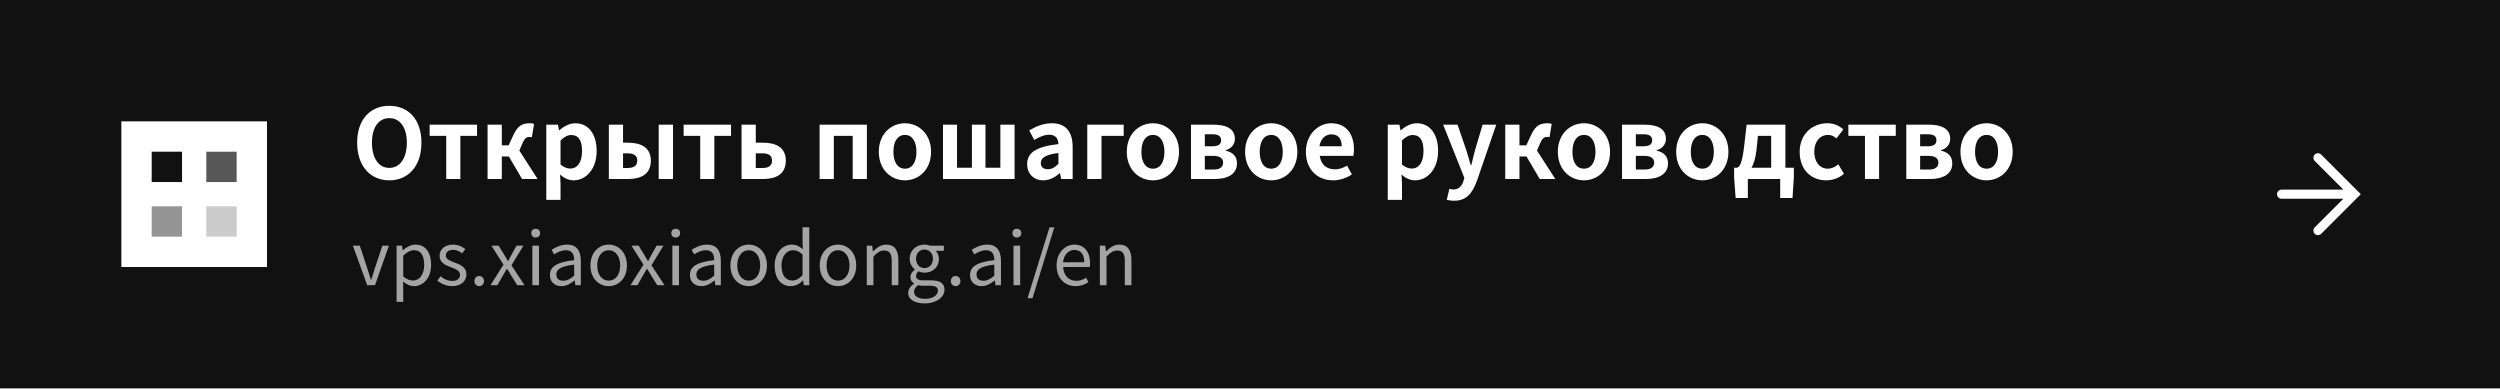
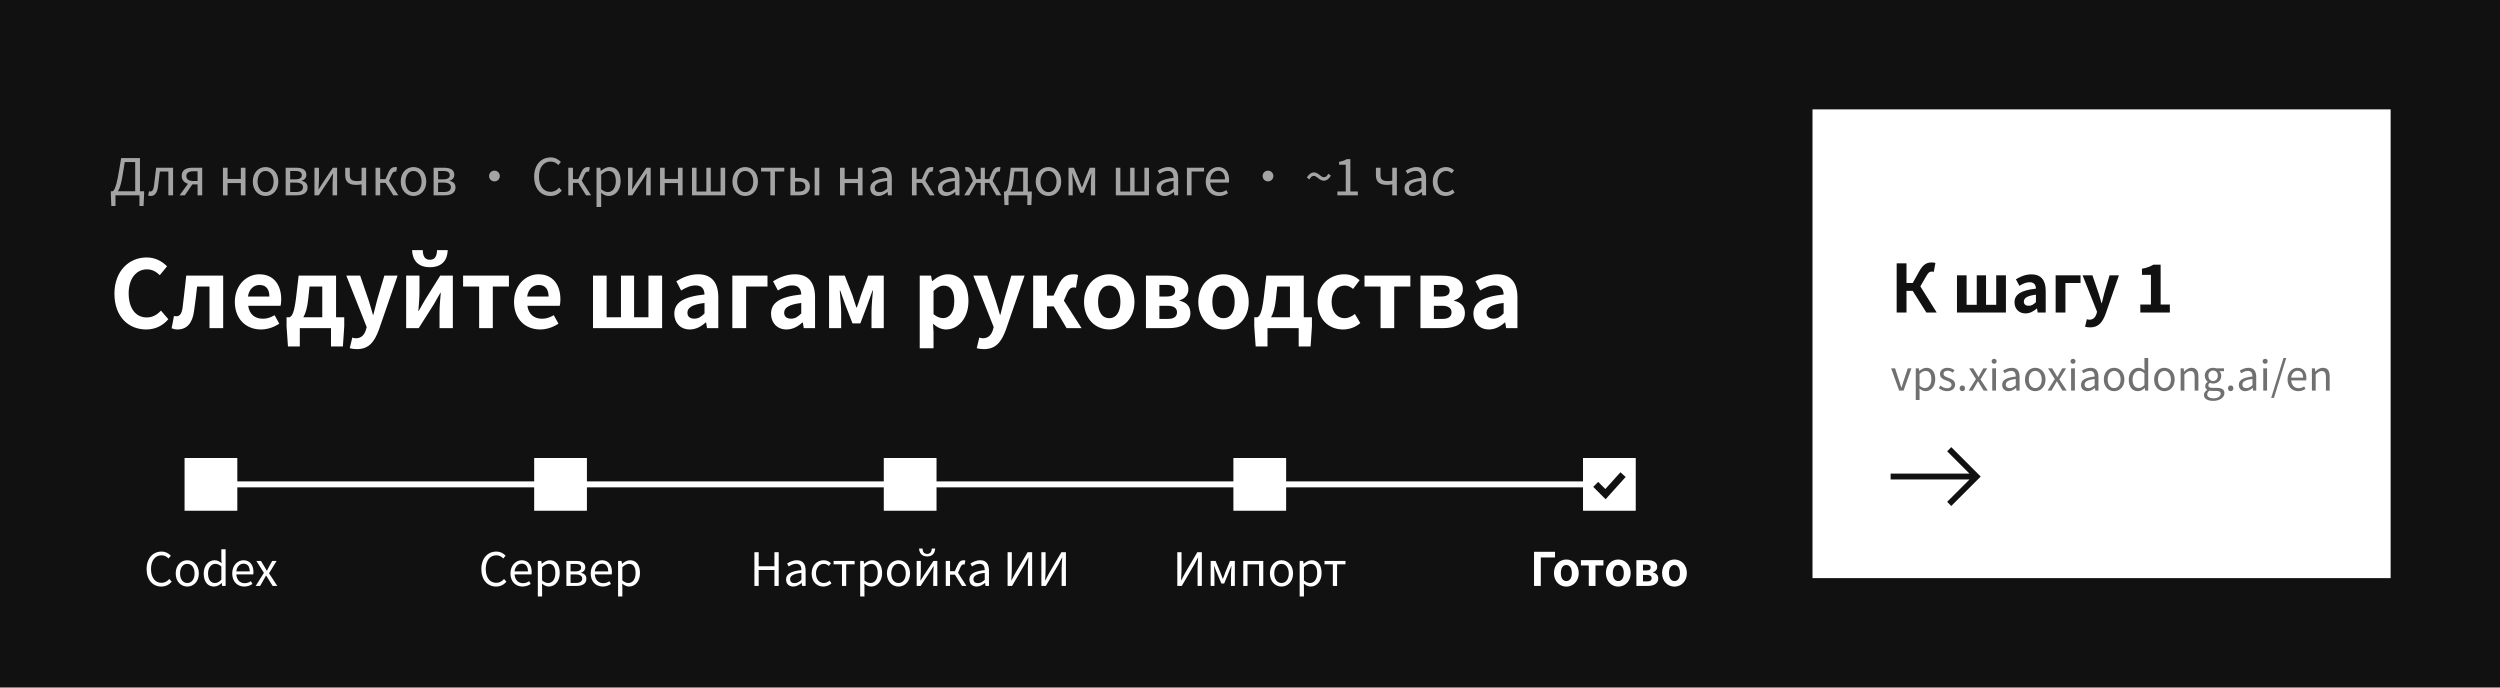
- <svg xmlns="http://www.w3.org/2000/svg" width="412" height="64" viewBox="0 0 412 64" role="img" aria-label="Открыть пошаговое руководство">
-   <rect width="412" height="64" fill="#111111" />
-   <rect x="20" y="20" width="24" height="24" fill="#ffffff" />
-   <rect x="25" y="25" width="5" height="5" fill="#111111" opacity="1" />
-   <rect x="34" y="25" width="5" height="5" fill="#111111" opacity="0.7" />
-   <rect x="25" y="34" width="5" height="5" fill="#111111" opacity="0.45" />
-   <rect x="34" y="34" width="5" height="5" fill="#111111" opacity="0.22" />
-   <text x="58" y="29.5" fill="#ffffff" font-family="-apple-system,BlinkMacSystemFont,'Segoe UI','PingFang SC','Hiragino Sans','Apple SD Gothic Neo','Malgun Gothic','Microsoft YaHei','Noto Sans CJK SC','Noto Sans Arabic','Noto Sans',Helvetica,Arial,sans-serif" font-size="16" font-weight="600" text-anchor="start">Открыть пошаговое руководство</text>
-   <text x="58" y="47" fill="#ffffff" fill-opacity=".62" font-family="-apple-system,BlinkMacSystemFont,'Segoe UI','PingFang SC','Hiragino Sans','Apple SD Gothic Neo','Malgun Gothic','Microsoft YaHei','Noto Sans CJK SC','Noto Sans Arabic','Noto Sans',Helvetica,Arial,sans-serif" font-size="12" font-weight="400" text-anchor="start" direction="ltr" unicode-bidi="embed">vps.xiaoxiaodong.ai/en</text>
-   <path d="M376 32.0h12M382 26.0l6 6-6 6" fill="none" stroke="#ffffff" stroke-width="1.5" stroke-linecap="round" stroke-linejoin="miter" />
+ <svg xmlns="http://www.w3.org/2000/svg" width="640" height="176" viewBox="0 0 640 176" role="img" aria-label="Следуйте шагам руководства">
+   <style>
+ .track{stroke-dasharray:358;animation:fill 7s linear infinite}
+ @keyframes fill{0%{stroke-dashoffset:358;opacity:1}62%{stroke-dashoffset:0}92%{stroke-dashoffset:0;opacity:1}100%{stroke-dashoffset:0;opacity:0}}
+ .arrow{animation:nudge 1.4s ease-in-out infinite}
+ @keyframes nudge{0%,100%{transform:translateX(0)}50%{transform:translateX(5px)}}
+ .shine{animation:shine 7s ease-in-out infinite}
+ @keyframes shine{0%,62%{transform:translateX(-80px)}76%,100%{transform:translateX(228px)}}
+ .ok{animation:ok 7s ease infinite}
+ @keyframes ok{0%,62%{opacity:0}66%,92%{opacity:1}100%{opacity:0}}
+ .n0{animation:n0 7s steps(1,end) infinite}
+ @keyframes n0{0%{fill-opacity:0}0%{fill-opacity:1}92%{fill-opacity:1}100%{fill-opacity:0}}
+ .l0{animation:l0 7s ease infinite}
+ @keyframes l0{0%{opacity:.4}0%{opacity:.4}3%{opacity:1}92%{opacity:1}100%{opacity:.4}}
+ .n1{animation:n1 7s steps(1,end) infinite}
+ @keyframes n1{0%{fill-opacity:0}15.5%{fill-opacity:1}92%{fill-opacity:1}100%{fill-opacity:0}}
+ .l1{animation:l1 7s ease infinite}
+ @keyframes l1{0%{opacity:.4}15.4%{opacity:.4}18.5%{opacity:1}92%{opacity:1}100%{opacity:.4}}
+ .n2{animation:n2 7s steps(1,end) infinite}
+ @keyframes n2{0%{fill-opacity:0}31%{fill-opacity:1}92%{fill-opacity:1}100%{fill-opacity:0}}
+ .l2{animation:l2 7s ease infinite}
+ @keyframes l2{0%{opacity:.4}30.9%{opacity:.4}34%{opacity:1}92%{opacity:1}100%{opacity:.4}}
+ .n3{animation:n3 7s steps(1,end) infinite}
+ @keyframes n3{0%{fill-opacity:0}46.5%{fill-opacity:1}92%{fill-opacity:1}100%{fill-opacity:0}}
+ .l3{animation:l3 7s ease infinite}
+ @keyframes l3{0%{opacity:.4}46.4%{opacity:.4}49.5%{opacity:1}92%{opacity:1}100%{opacity:.4}}
+ .n4{animation:n4 7s steps(1,end) infinite}
+ @keyframes n4{0%{fill-opacity:0}62%{fill-opacity:1}92%{fill-opacity:1}100%{fill-opacity:0}}
+ .l4{animation:l4 7s ease infinite}
+ @keyframes l4{0%{opacity:.4}61.9%{opacity:.4}65%{opacity:1}92%{opacity:1}100%{opacity:.4}}
+ @media (prefers-reduced-motion:reduce){*{animation:none!important}}
+ </style>
+   <defs>
+     <clipPath id="cc">
+       <rect x="464" y="28" width="148" height="120" />
+     </clipPath>
+     <linearGradient id="sg" x1="0" x2="1">
+       <stop offset="0" stop-color="#111111" stop-opacity="0" />
+       <stop offset=".5" stop-color="#111111" stop-opacity=".1" />
+       <stop offset="1" stop-color="#111111" stop-opacity="0" />
+     </linearGradient>
+   </defs>
+   <rect width="640" height="176" fill="#111111" />
+   <text x="28" y="50" font-family="-apple-system,BlinkMacSystemFont,'Segoe UI','PingFang SC','Hiragino Sans','Apple SD Gothic Neo','Malgun Gothic','Microsoft YaHei','Noto Sans CJK SC','Noto Sans Arabic','Noto Sans',Helvetica,Arial,sans-serif" font-size="13" font-weight="400" fill="#ffffff" fill-opacity=".62" text-anchor="start">Для новичков · Скриншоты на каждом шаге · ~1 час</text>
+   <text x="28" y="84" font-family="-apple-system,BlinkMacSystemFont,'Segoe UI','PingFang SC','Hiragino Sans','Apple SD Gothic Neo','Malgun Gothic','Microsoft YaHei','Noto Sans CJK SC','Noto Sans Arabic','Noto Sans',Helvetica,Arial,sans-serif" font-size="24" font-weight="700" fill="#ffffff" text-anchor="start">Следуйте шагам руководства</text>
+   <line x1="54" y1="124" x2="412" y2="124" stroke="#ffffff" stroke-opacity=".22" stroke-width="1.5" />
+   <line class="track" x1="54" y1="124" x2="412" y2="124" stroke="#ffffff" stroke-width="1.5" />
+   <rect class="n0" x="48" y="118" width="12" height="12" fill="#ffffff" stroke="#ffffff" stroke-width="1.5" />
+   <text x="54" y="150" font-family="-apple-system,BlinkMacSystemFont,'Segoe UI','PingFang SC','Hiragino Sans','Apple SD Gothic Neo','Malgun Gothic','Microsoft YaHei','Noto Sans CJK SC','Noto Sans Arabic','Noto Sans',Helvetica,Arial,sans-serif" font-size="11.8" font-weight="500" class="l0" fill="#ffffff" text-anchor="middle">Codex</text>
+   <rect class="n1" x="137.5" y="118" width="12" height="12" fill="#ffffff" stroke="#ffffff" stroke-width="1.5" />
+   <text x="143.5" y="150" font-family="-apple-system,BlinkMacSystemFont,'Segoe UI','PingFang SC','Hiragino Sans','Apple SD Gothic Neo','Malgun Gothic','Microsoft YaHei','Noto Sans CJK SC','Noto Sans Arabic','Noto Sans',Helvetica,Arial,sans-serif" font-size="11.8" font-weight="500" class="l1" fill="#ffffff" text-anchor="middle">Сервер</text>
+   <rect class="n2" x="227" y="118" width="12" height="12" fill="#ffffff" stroke="#ffffff" stroke-width="1.5" />
+   <text x="233" y="150" font-family="-apple-system,BlinkMacSystemFont,'Segoe UI','PingFang SC','Hiragino Sans','Apple SD Gothic Neo','Malgun Gothic','Microsoft YaHei','Noto Sans CJK SC','Noto Sans Arabic','Noto Sans',Helvetica,Arial,sans-serif" font-size="11.8" font-weight="500" class="l2" fill="#ffffff" text-anchor="middle">Настройка ИИ</text>
+   <rect class="n3" x="316.5" y="118" width="12" height="12" fill="#ffffff" stroke="#ffffff" stroke-width="1.5" />
+   <text x="322.5" y="150" font-family="-apple-system,BlinkMacSystemFont,'Segoe UI','PingFang SC','Hiragino Sans','Apple SD Gothic Neo','Malgun Gothic','Microsoft YaHei','Noto Sans CJK SC','Noto Sans Arabic','Noto Sans',Helvetica,Arial,sans-serif" font-size="11.8" font-weight="500" class="l3" fill="#ffffff" text-anchor="middle">Импорт</text>
+   <rect class="n4" x="406" y="118" width="12" height="12" fill="#ffffff" stroke="#ffffff" stroke-width="1.5" />
+   <path class="ok" d="M408.5 124l2.5 2.5 4.5-5" fill="none" stroke="#111111" stroke-width="1.8" stroke-linejoin="miter" />
+   <text x="412" y="150" font-family="-apple-system,BlinkMacSystemFont,'Segoe UI','PingFang SC','Hiragino Sans','Apple SD Gothic Neo','Malgun Gothic','Microsoft YaHei','Noto Sans CJK SC','Noto Sans Arabic','Noto Sans',Helvetica,Arial,sans-serif" font-size="11.8" font-weight="700" class="l4" fill="#ffffff" text-anchor="middle">Готово</text>
+   <rect x="464" y="28" width="148" height="120" fill="#ffffff" />
+   <g clip-path="url(#cc)">
+     <rect class="shine" x="404" y="28" width="60" height="120" fill="url(#sg)" />
+   </g>
+   <text x="484" y="80" font-family="-apple-system,BlinkMacSystemFont,'Segoe UI','PingFang SC','Hiragino Sans','Apple SD Gothic Neo','Malgun Gothic','Microsoft YaHei','Noto Sans CJK SC','Noto Sans Arabic','Noto Sans',Helvetica,Arial,sans-serif" font-size="17" font-weight="700" fill="#111111" text-anchor="start">К шагу 1</text>
+   <text x="484" y="100" font-family="-apple-system,BlinkMacSystemFont,'Segoe UI','PingFang SC','Hiragino Sans','Apple SD Gothic Neo','Malgun Gothic','Microsoft YaHei','Noto Sans CJK SC','Noto Sans Arabic','Noto Sans',Helvetica,Arial,sans-serif" font-size="10.5" font-weight="400" fill="#111111" fill-opacity=".6" text-anchor="start" direction="ltr" unicode-bidi="embed">vps.xiaoxiaodong.ai/en</text>
+   <g class="arrow">
+     <path d="M484 122h22M499 115l7 7-7 7" fill="none" stroke="#111111" stroke-width="1.5" stroke-linejoin="miter" />
+   </g>
</svg>
